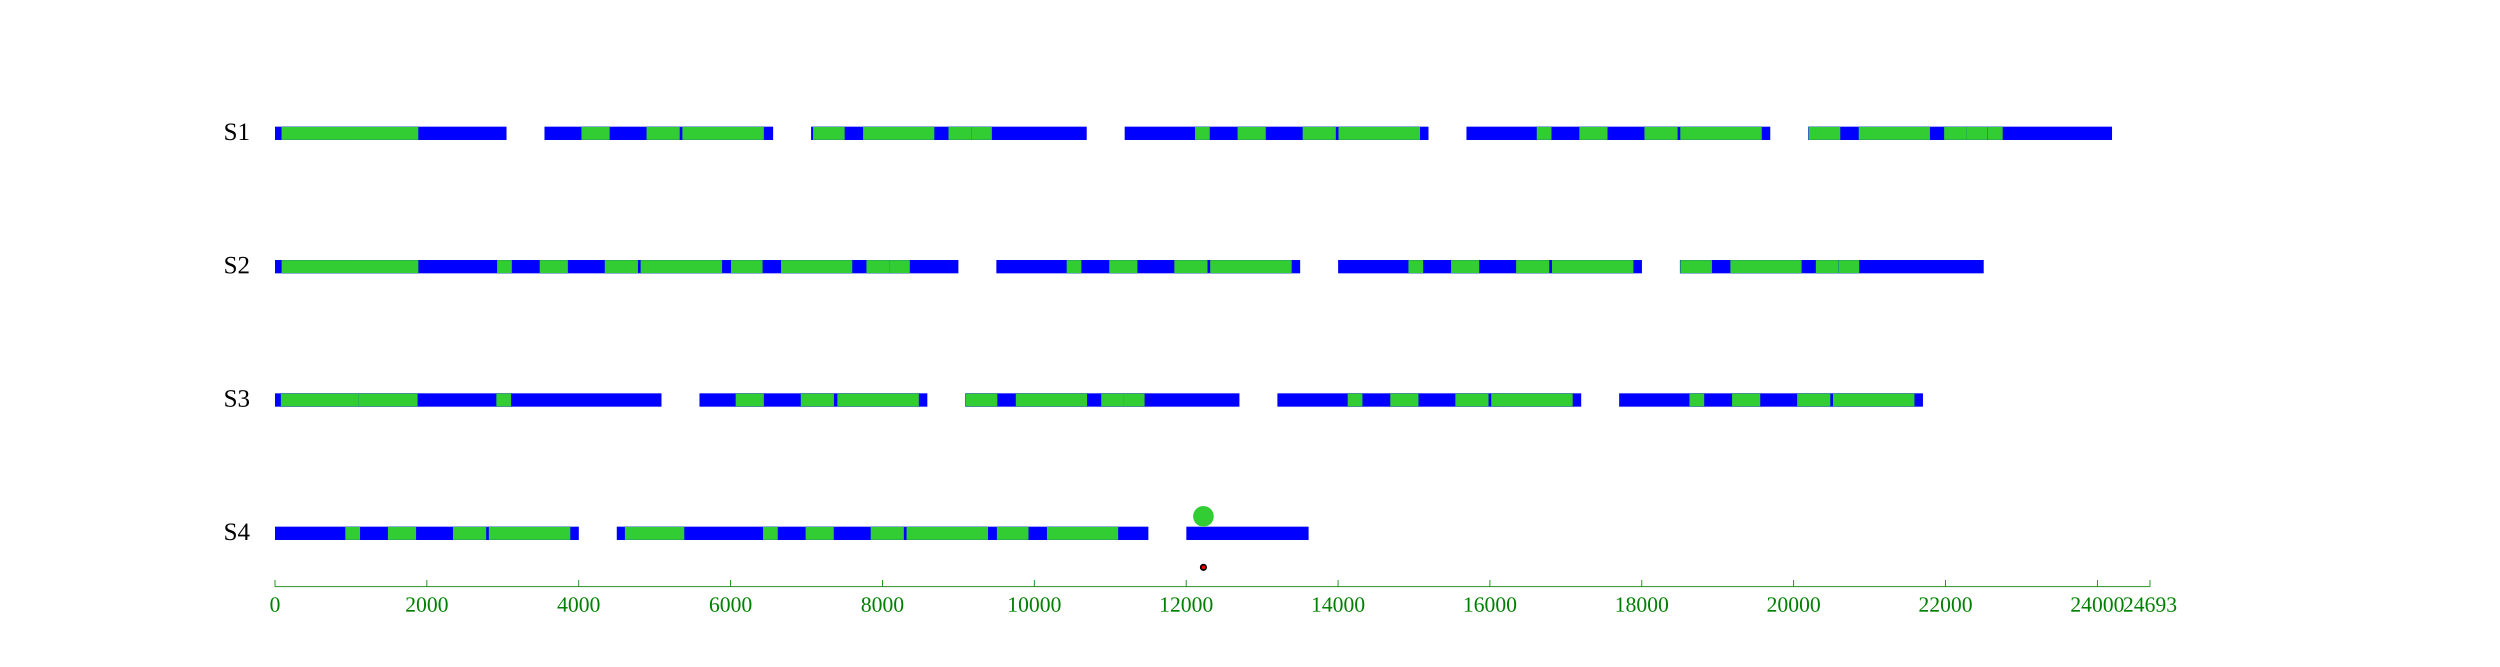
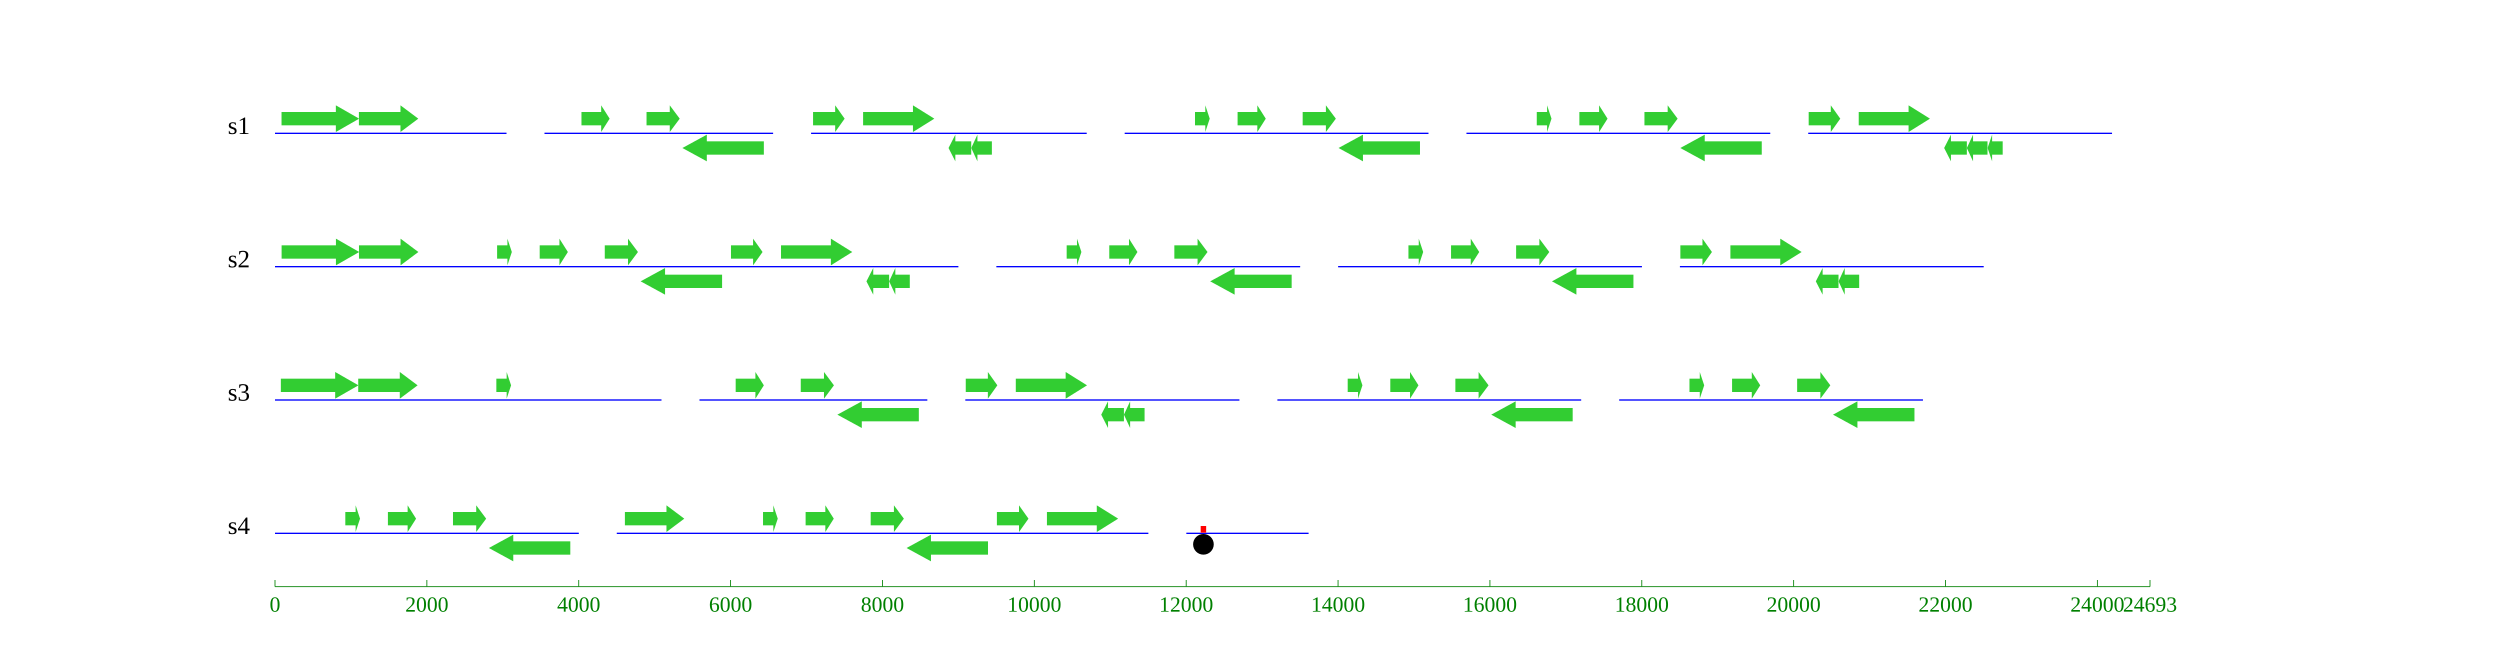
<svg xmlns="http://www.w3.org/2000/svg" version="1.1" width="1500" height="400">
-   <text x="150" y="84" font-size="15px" fill="black" text-anchor="end">S1</text>
-   <text x="150" y="164" font-size="15px" fill="black" text-anchor="end">S2</text>
-   <text x="150" y="244" font-size="15px" fill="black" text-anchor="end">S3</text>
-   <text x="150" y="324" font-size="15px" fill="black" text-anchor="end">S4</text>
+   <text x="150" y="80.4" font-size="15px" fill="black" text-anchor="end">s1</text>
+   <text x="150" y="160.4" font-size="15px" fill="black" text-anchor="end">s2</text>
+   <text x="150" y="240.4" font-size="15px" fill="black" text-anchor="end">s3</text>
+   <text x="150" y="320.4" font-size="15px" fill="black" text-anchor="end">s4</text>
  <line x1="165" y1="352" x2="1290" y2="352" style="stroke:green;stroke-width:0.5" />
  <line x1="165" y1="348" x2="165" y2="352" style="stroke:green;stroke-width:0.5;opacity:1" />
  <text x="165" y="367" font-size="13px" fill="green" text-anchor="middle" font-family="Times New Roman">0</text>
  <line x1="256.119" y1="348" x2="256.119" y2="352" style="stroke:green;stroke-width:0.5;opacity:1" />
  <text x="256.119" y="367" font-size="13px" fill="green" text-anchor="middle" font-family="Times New Roman">2000</text>
  <line x1="347.238" y1="348" x2="347.238" y2="352" style="stroke:green;stroke-width:0.5;opacity:1" />
  <text x="347.238" y="367" font-size="13px" fill="green" text-anchor="middle" font-family="Times New Roman">4000</text>
  <line x1="438.357" y1="348" x2="438.357" y2="352" style="stroke:green;stroke-width:0.5;opacity:1" />
  <text x="438.357" y="367" font-size="13px" fill="green" text-anchor="middle" font-family="Times New Roman">6000</text>
  <line x1="529.476" y1="348" x2="529.476" y2="352" style="stroke:green;stroke-width:0.5;opacity:1" />
  <text x="529.476" y="367" font-size="13px" fill="green" text-anchor="middle" font-family="Times New Roman">8000</text>
  <line x1="620.595" y1="348" x2="620.595" y2="352" style="stroke:green;stroke-width:0.5;opacity:1" />
  <text x="620.595" y="367" font-size="13px" fill="green" text-anchor="middle" font-family="Times New Roman">10000</text>
  <line x1="711.714" y1="348" x2="711.714" y2="352" style="stroke:green;stroke-width:0.5;opacity:1" />
  <text x="711.714" y="367" font-size="13px" fill="green" text-anchor="middle" font-family="Times New Roman">12000</text>
  <line x1="802.833" y1="348" x2="802.833" y2="352" style="stroke:green;stroke-width:0.5;opacity:1" />
  <text x="802.833" y="367" font-size="13px" fill="green" text-anchor="middle" font-family="Times New Roman">14000</text>
  <line x1="893.952" y1="348" x2="893.952" y2="352" style="stroke:green;stroke-width:0.5;opacity:1" />
  <text x="893.952" y="367" font-size="13px" fill="green" text-anchor="middle" font-family="Times New Roman">16000</text>
  <line x1="985.07" y1="348" x2="985.07" y2="352" style="stroke:green;stroke-width:0.5;opacity:1" />
  <text x="985.07" y="367" font-size="13px" fill="green" text-anchor="middle" font-family="Times New Roman">18000</text>
  <line x1="1076.189" y1="348" x2="1076.189" y2="352" style="stroke:green;stroke-width:0.5;opacity:1" />
  <text x="1076.189" y="367" font-size="13px" fill="green" text-anchor="middle" font-family="Times New Roman">20000</text>
  <line x1="1167.308" y1="348" x2="1167.308" y2="352" style="stroke:green;stroke-width:0.5;opacity:1" />
  <text x="1167.308" y="367" font-size="13px" fill="green" text-anchor="middle" font-family="Times New Roman">22000</text>
  <line x1="1258.427" y1="348" x2="1258.427" y2="352" style="stroke:green;stroke-width:0.5;opacity:1" />
  <text x="1258.427" y="367" font-size="13px" fill="green" text-anchor="middle" font-family="Times New Roman">24000</text>
  <line x1="1290" y1="348" x2="1290" y2="352" style="stroke:green;stroke-width:0.5;opacity:1" />
  <text x="1290" y="367" font-size="13px" fill="green" text-anchor="middle" font-family="Times New Roman">24693</text>
  <g>
-     <rect x="165" y="76" width="138.911" height="8" style="fill:blue" />
-   </g>
-   <g>
-     <rect x="326.691" y="76" width="137.18" height="8" style="fill:blue" />
-   </g>
-   <g>
-     <rect x="486.65" y="76" width="165.381" height="8" style="fill:blue" />
-   </g>
-   <g>
-     <rect x="674.81" y="76" width="182.283" height="8" style="fill:blue" />
-   </g>
-   <g>
-     <rect x="879.874" y="76" width="182.283" height="8" style="fill:blue" />
-   </g>
-   <g>
-     <rect x="1084.937" y="76" width="182.283" height="8" style="fill:blue" />
-   </g>
-   <g>
-     <rect x="165" y="156" width="410.035" height="8" style="fill:blue" />
-   </g>
-   <g>
-     <rect x="597.815" y="156" width="182.283" height="8" style="fill:blue" />
-   </g>
-   <g>
-     <rect x="802.878" y="156" width="182.283" height="8" style="fill:blue" />
-   </g>
-   <g>
-     <rect x="1007.941" y="156" width="182.283" height="8" style="fill:blue" />
-   </g>
-   <g>
-     <rect x="165" y="236" width="231.898" height="8" style="fill:blue" />
-   </g>
-   <g>
-     <rect x="419.677" y="236" width="136.724" height="8" style="fill:blue" />
-   </g>
-   <g>
-     <rect x="579.181" y="236" width="164.47" height="8" style="fill:blue" />
-   </g>
-   <g>
-     <rect x="766.431" y="236" width="182.283" height="8" style="fill:blue" />
-   </g>
-   <g>
-     <rect x="971.494" y="236" width="182.283" height="8" style="fill:blue" />
-   </g>
-   <g>
-     <rect x="165" y="316" width="182.283" height="8" style="fill:blue" />
-   </g>
-   <g>
-     <rect x="370.063" y="316" width="318.962" height="8" style="fill:blue" />
-   </g>
-   <g>
-     <rect x="711.805" y="316" width="73.351" height="8" style="fill:blue" />
-   </g>
-   <g style="fill:none">
-     <polygon points="168.918,76.08 168.918,83.92 215.48,83.92 215.48,76.08 " style="fill:rgb(50,205,50);stroke:black;stroke-width:0;opacity:1" />
-   </g>
-   <g style="fill:none">
-     <polygon points="215.343,76.08 215.343,83.92 250.971,83.92 250.971,76.08 " style="fill:rgb(50,205,50);stroke:black;stroke-width:0;opacity:1" />
-   </g>
-   <g style="fill:none">
-     <polygon points="348.878,76.08 348.878,83.92 365.781,83.92 365.781,76.08 " style="fill:rgb(50,205,50);stroke:black;stroke-width:0;opacity:1" />
-   </g>
-   <g style="fill:none">
-     <polygon points="387.922,76.08 387.922,83.92 407.832,83.92 407.832,76.08 " style="fill:rgb(50,205,50);stroke:black;stroke-width:0;opacity:1" />
-   </g>
-   <g style="fill:none">
-     <polygon points="409.427,76.08 409.427,83.92 458.312,83.92 458.312,76.08 " style="fill:rgb(50,205,50);stroke:black;stroke-width:0;opacity:1" />
-   </g>
-   <g style="fill:none">
-     <polygon points="487.834,76.08 487.834,83.92 506.787,83.92 506.787,76.08 " style="fill:rgb(50,205,50);stroke:black;stroke-width:0;opacity:1" />
-   </g>
-   <g style="fill:none">
-     <polygon points="517.858,76.08 517.858,83.92 560.593,83.92 560.593,76.08 " style="fill:rgb(50,205,50);stroke:black;stroke-width:0;opacity:1" />
-   </g>
-   <g style="fill:none">
-     <polygon points="569.113,76.08 569.113,83.92 582.735,83.92 582.735,76.08 " style="fill:rgb(50,205,50);stroke:black;stroke-width:0;opacity:1" />
-   </g>
-   <g style="fill:none">
-     <polygon points="582.735,76.08 582.735,83.92 595.127,83.92 595.127,76.08 " style="fill:rgb(50,205,50);stroke:black;stroke-width:0;opacity:1" />
-   </g>
-   <g style="fill:none">
-     <polygon points="716.999,76.08 716.999,83.92 725.837,83.92 725.837,76.08 " style="fill:rgb(50,205,50);stroke:black;stroke-width:0;opacity:1" />
-   </g>
-   <g style="fill:none">
-     <polygon points="742.557,76.08 742.557,83.92 759.46,83.92 759.46,76.08 " style="fill:rgb(50,205,50);stroke:black;stroke-width:0;opacity:1" />
-   </g>
-   <g style="fill:none">
-     <polygon points="781.602,76.08 781.602,83.92 801.511,83.92 801.511,76.08 " style="fill:rgb(50,205,50);stroke:black;stroke-width:0;opacity:1" />
-   </g>
-   <g style="fill:none">
-     <polygon points="803.106,76.08 803.106,83.92 851.991,83.92 851.991,76.08 " style="fill:rgb(50,205,50);stroke:black;stroke-width:0;opacity:1" />
-   </g>
-   <g style="fill:none">
-     <polygon points="922.062,76.08 922.062,83.92 930.9,83.92 930.9,76.08 " style="fill:rgb(50,205,50);stroke:black;stroke-width:0;opacity:1" />
-   </g>
-   <g style="fill:none">
-     <polygon points="947.621,76.08 947.621,83.92 964.523,83.92 964.523,76.08 " style="fill:rgb(50,205,50);stroke:black;stroke-width:0;opacity:1" />
-   </g>
-   <g style="fill:none">
-     <polygon points="986.665,76.08 986.665,83.92 1006.575,83.92 1006.575,76.08 " style="fill:rgb(50,205,50);stroke:black;stroke-width:0;opacity:1" />
-   </g>
-   <g style="fill:none">
-     <polygon points="1008.169,76.08 1008.169,83.92 1057.054,83.92 1057.054,76.08 " style="fill:rgb(50,205,50);stroke:black;stroke-width:0;opacity:1" />
-   </g>
-   <g style="fill:none">
-     <polygon points="1085.21,76.08 1085.21,83.92 1104.163,83.92 1104.163,76.08 " style="fill:rgb(50,205,50);stroke:black;stroke-width:0;opacity:1" />
-   </g>
-   <g style="fill:none">
-     <polygon points="1115.234,76.08 1115.234,83.92 1157.969,83.92 1157.969,76.08 " style="fill:rgb(50,205,50);stroke:black;stroke-width:0;opacity:1" />
-   </g>
-   <g style="fill:none">
-     <polygon points="1166.488,76.08 1166.488,83.92 1180.111,83.92 1180.111,76.08 " style="fill:rgb(50,205,50);stroke:black;stroke-width:0;opacity:1" />
-   </g>
-   <g style="fill:none">
-     <polygon points="1180.111,76.08 1180.111,83.92 1192.503,83.92 1192.503,76.08 " style="fill:rgb(50,205,50);stroke:black;stroke-width:0;opacity:1" />
-   </g>
-   <g style="fill:none">
-     <polygon points="1192.548,76.08 1192.548,83.92 1201.615,83.92 1201.615,76.08 " style="fill:rgb(50,205,50);stroke:black;stroke-width:0;opacity:1" />
-   </g>
-   <g style="fill:none">
-     <polygon points="168.964,156.08 168.964,163.92 215.525,163.92 215.525,156.08 " style="fill:rgb(50,205,50);stroke:black;stroke-width:0;opacity:1" />
-   </g>
-   <g style="fill:none">
-     <polygon points="215.389,156.08 215.389,163.92 251.016,163.92 251.016,156.08 " style="fill:rgb(50,205,50);stroke:black;stroke-width:0;opacity:1" />
-   </g>
-   <g style="fill:none">
-     <polygon points="298.261,156.08 298.261,163.92 307.1,163.92 307.1,156.08 " style="fill:rgb(50,205,50);stroke:black;stroke-width:0;opacity:1" />
-   </g>
-   <g style="fill:none">
-     <polygon points="323.82,156.08 323.82,163.92 340.723,163.92 340.723,156.08 " style="fill:rgb(50,205,50);stroke:black;stroke-width:0;opacity:1" />
-   </g>
-   <g style="fill:none">
-     <polygon points="362.865,156.08 362.865,163.92 382.774,163.92 382.774,156.08 " style="fill:rgb(50,205,50);stroke:black;stroke-width:0;opacity:1" />
-   </g>
-   <g style="fill:none">
-     <polygon points="384.369,156.08 384.369,163.92 433.254,163.92 433.254,156.08 " style="fill:rgb(50,205,50);stroke:black;stroke-width:0;opacity:1" />
-   </g>
-   <g style="fill:none">
-     <polygon points="438.585,156.08 438.585,163.92 457.537,163.92 457.537,156.08 " style="fill:rgb(50,205,50);stroke:black;stroke-width:0;opacity:1" />
-   </g>
-   <g style="fill:none">
-     <polygon points="468.608,156.08 468.608,163.92 511.343,163.92 511.343,156.08 " style="fill:rgb(50,205,50);stroke:black;stroke-width:0;opacity:1" />
-   </g>
-   <g style="fill:none">
-     <polygon points="519.863,156.08 519.863,163.92 533.485,163.92 533.485,156.08 " style="fill:rgb(50,205,50);stroke:black;stroke-width:0;opacity:1" />
-   </g>
-   <g style="fill:none">
-     <polygon points="533.485,156.08 533.485,163.92 545.877,163.92 545.877,156.08 " style="fill:rgb(50,205,50);stroke:black;stroke-width:0;opacity:1" />
-   </g>
-   <g style="fill:none">
-     <polygon points="640.003,156.08 640.003,163.92 648.842,163.92 648.842,156.08 " style="fill:rgb(50,205,50);stroke:black;stroke-width:0;opacity:1" />
-   </g>
-   <g style="fill:none">
-     <polygon points="665.562,156.08 665.562,163.92 682.464,163.92 682.464,156.08 " style="fill:rgb(50,205,50);stroke:black;stroke-width:0;opacity:1" />
-   </g>
-   <g style="fill:none">
-     <polygon points="704.606,156.08 704.606,163.92 724.516,163.92 724.516,156.08 " style="fill:rgb(50,205,50);stroke:black;stroke-width:0;opacity:1" />
-   </g>
-   <g style="fill:none">
-     <polygon points="726.11,156.08 726.11,163.92 774.996,163.92 774.996,156.08 " style="fill:rgb(50,205,50);stroke:black;stroke-width:0;opacity:1" />
-   </g>
-   <g style="fill:none">
-     <polygon points="845.066,156.08 845.066,163.92 853.905,163.92 853.905,156.08 " style="fill:rgb(50,205,50);stroke:black;stroke-width:0;opacity:1" />
-   </g>
-   <g style="fill:none">
-     <polygon points="870.625,156.08 870.625,163.92 887.528,163.92 887.528,156.08 " style="fill:rgb(50,205,50);stroke:black;stroke-width:0;opacity:1" />
-   </g>
-   <g style="fill:none">
-     <polygon points="909.67,156.08 909.67,163.92 929.579,163.92 929.579,156.08 " style="fill:rgb(50,205,50);stroke:black;stroke-width:0;opacity:1" />
-   </g>
-   <g style="fill:none">
-     <polygon points="931.174,156.08 931.174,163.92 980.059,163.92 980.059,156.08 " style="fill:rgb(50,205,50);stroke:black;stroke-width:0;opacity:1" />
-   </g>
-   <g style="fill:none">
-     <polygon points="1008.215,156.08 1008.215,163.92 1027.167,163.92 1027.167,156.08 " style="fill:rgb(50,205,50);stroke:black;stroke-width:0;opacity:1" />
-   </g>
-   <g style="fill:none">
-     <polygon points="1038.238,156.08 1038.238,163.92 1080.973,163.92 1080.973,156.08 " style="fill:rgb(50,205,50);stroke:black;stroke-width:0;opacity:1" />
-   </g>
-   <g style="fill:none">
-     <polygon points="1089.493,156.08 1089.493,163.92 1103.115,163.92 1103.115,156.08 " style="fill:rgb(50,205,50);stroke:black;stroke-width:0;opacity:1" />
-   </g>
-   <g style="fill:none">
-     <polygon points="1103.115,156.08 1103.115,163.92 1115.507,163.92 1115.507,156.08 " style="fill:rgb(50,205,50);stroke:black;stroke-width:0;opacity:1" />
-   </g>
-   <g style="fill:none">
-     <polygon points="168.508,236.08 168.508,243.92 215.07,243.92 215.07,236.08 " style="fill:rgb(50,205,50);stroke:black;stroke-width:0;opacity:1" />
-   </g>
-   <g style="fill:none">
-     <polygon points="214.933,236.08 214.933,243.92 250.561,243.92 250.561,236.08 " style="fill:rgb(50,205,50);stroke:black;stroke-width:0;opacity:1" />
-   </g>
-   <g style="fill:none">
-     <polygon points="297.806,236.08 297.806,243.92 306.644,243.92 306.644,236.08 " style="fill:rgb(50,205,50);stroke:black;stroke-width:0;opacity:1" />
-   </g>
-   <g style="fill:none">
-     <polygon points="441.409,236.08 441.409,243.92 458.312,243.92 458.312,236.08 " style="fill:rgb(50,205,50);stroke:black;stroke-width:0;opacity:1" />
-   </g>
-   <g style="fill:none">
-     <polygon points="480.454,236.08 480.454,243.92 500.363,243.92 500.363,236.08 " style="fill:rgb(50,205,50);stroke:black;stroke-width:0;opacity:1" />
-   </g>
-   <g style="fill:none">
-     <polygon points="502.413,236.08 502.413,243.92 551.299,243.92 551.299,236.08 " style="fill:rgb(50,205,50);stroke:black;stroke-width:0;opacity:1" />
-   </g>
-   <g style="fill:none">
-     <polygon points="579.455,236.08 579.455,243.92 598.407,243.92 598.407,236.08 " style="fill:rgb(50,205,50);stroke:black;stroke-width:0;opacity:1" />
-   </g>
-   <g style="fill:none">
-     <polygon points="609.478,236.08 609.478,243.92 652.213,243.92 652.213,236.08 " style="fill:rgb(50,205,50);stroke:black;stroke-width:0;opacity:1" />
-   </g>
-   <g style="fill:none">
-     <polygon points="660.733,236.08 660.733,243.92 674.355,243.92 674.355,236.08 " style="fill:rgb(50,205,50);stroke:black;stroke-width:0;opacity:1" />
-   </g>
-   <g style="fill:none">
-     <polygon points="674.355,236.08 674.355,243.92 686.747,243.92 686.747,236.08 " style="fill:rgb(50,205,50);stroke:black;stroke-width:0;opacity:1" />
-   </g>
-   <g style="fill:none">
-     <polygon points="808.619,236.08 808.619,243.92 817.457,243.92 817.457,236.08 " style="fill:rgb(50,205,50);stroke:black;stroke-width:0;opacity:1" />
-   </g>
-   <g style="fill:none">
-     <polygon points="834.177,236.08 834.177,243.92 851.08,243.92 851.08,236.08 " style="fill:rgb(50,205,50);stroke:black;stroke-width:0;opacity:1" />
-   </g>
-   <g style="fill:none">
-     <polygon points="873.222,236.08 873.222,243.92 893.131,243.92 893.131,236.08 " style="fill:rgb(50,205,50);stroke:black;stroke-width:0;opacity:1" />
-   </g>
-   <g style="fill:none">
-     <polygon points="894.726,236.08 894.726,243.92 943.611,243.92 943.611,236.08 " style="fill:rgb(50,205,50);stroke:black;stroke-width:0;opacity:1" />
-   </g>
-   <g style="fill:none">
-     <polygon points="1013.682,236.08 1013.682,243.92 1022.52,243.92 1022.52,236.08 " style="fill:rgb(50,205,50);stroke:black;stroke-width:0;opacity:1" />
-   </g>
-   <g style="fill:none">
-     <polygon points="1039.241,236.08 1039.241,243.92 1056.143,243.92 1056.143,236.08 " style="fill:rgb(50,205,50);stroke:black;stroke-width:0;opacity:1" />
-   </g>
-   <g style="fill:none">
-     <polygon points="1078.285,236.08 1078.285,243.92 1098.195,243.92 1098.195,236.08 " style="fill:rgb(50,205,50);stroke:black;stroke-width:0;opacity:1" />
-   </g>
-   <g style="fill:none">
-     <polygon points="1099.789,236.08 1099.789,243.92 1148.675,243.92 1148.675,236.08 " style="fill:rgb(50,205,50);stroke:black;stroke-width:0;opacity:1" />
-   </g>
-   <g style="fill:none">
-     <polygon points="207.188,316.08 207.188,323.92 216.027,323.92 216.027,316.08 " style="fill:rgb(50,205,50);stroke:black;stroke-width:0;opacity:1" />
-   </g>
-   <g style="fill:none">
-     <polygon points="232.747,316.08 232.747,323.92 249.649,323.92 249.649,316.08 " style="fill:rgb(50,205,50);stroke:black;stroke-width:0;opacity:1" />
-   </g>
-   <g style="fill:none">
-     <polygon points="271.791,316.08 271.791,323.92 291.701,323.92 291.701,316.08 " style="fill:rgb(50,205,50);stroke:black;stroke-width:0;opacity:1" />
-   </g>
-   <g style="fill:none">
-     <polygon points="293.295,316.08 293.295,323.92 342.181,323.92 342.181,316.08 " style="fill:rgb(50,205,50);stroke:black;stroke-width:0;opacity:1" />
-   </g>
-   <g style="fill:none">
-     <polygon points="374.938,316.08 374.938,323.92 410.566,323.92 410.566,316.08 " style="fill:rgb(50,205,50);stroke:black;stroke-width:0;opacity:1" />
-   </g>
-   <g style="fill:none">
-     <polygon points="457.811,316.08 457.811,323.92 466.649,323.92 466.649,316.08 " style="fill:rgb(50,205,50);stroke:black;stroke-width:0;opacity:1" />
-   </g>
-   <g style="fill:none">
-     <polygon points="483.37,316.08 483.37,323.92 500.272,323.92 500.272,316.08 " style="fill:rgb(50,205,50);stroke:black;stroke-width:0;opacity:1" />
-   </g>
-   <g style="fill:none">
-     <polygon points="522.414,316.08 522.414,323.92 542.324,323.92 542.324,316.08 " style="fill:rgb(50,205,50);stroke:black;stroke-width:0;opacity:1" />
-   </g>
-   <g style="fill:none">
-     <polygon points="543.918,316.08 543.918,323.92 592.803,323.92 592.803,316.08 " style="fill:rgb(50,205,50);stroke:black;stroke-width:0;opacity:1" />
-   </g>
-   <g style="fill:none">
-     <polygon points="598.134,316.08 598.134,323.92 617.087,323.92 617.087,316.08 " style="fill:rgb(50,205,50);stroke:black;stroke-width:0;opacity:1" />
-   </g>
-   <g style="fill:none">
-     <polygon points="628.158,316.08 628.158,323.92 670.892,323.92 670.892,316.08 " style="fill:rgb(50,205,50);stroke:black;stroke-width:0;opacity:1" />
-   </g>
-   <g style="fill:none">
-     <circle cx="722.056" cy="309.804" r="6.196" stroke="black" stroke-width="0" fill="rgb(50,205,50)" style="opacity:1" />
-   </g>
-   <g style="fill:none">
-     <circle cx="722.056" cy="340.401" r="1.64" stroke="black" stroke-width="1" fill="red" style="opacity:1" />
+     <rect x="165" y="79.6" width="138.911" height="0.8" style="fill:blue" />
+   </g>
+   <g>
+     <rect x="326.691" y="79.6" width="137.18" height="0.8" style="fill:blue" />
+   </g>
+   <g>
+     <rect x="486.65" y="79.6" width="165.381" height="0.8" style="fill:blue" />
+   </g>
+   <g>
+     <rect x="674.81" y="79.6" width="182.283" height="0.8" style="fill:blue" />
+   </g>
+   <g>
+     <rect x="879.874" y="79.6" width="182.283" height="0.8" style="fill:blue" />
+   </g>
+   <g>
+     <rect x="1084.937" y="79.6" width="182.283" height="0.8" style="fill:blue" />
+   </g>
+   <g>
+     <rect x="165" y="159.6" width="410.035" height="0.8" style="fill:blue" />
+   </g>
+   <g>
+     <rect x="597.815" y="159.6" width="182.283" height="0.8" style="fill:blue" />
+   </g>
+   <g>
+     <rect x="802.878" y="159.6" width="182.283" height="0.8" style="fill:blue" />
+   </g>
+   <g>
+     <rect x="1007.941" y="159.6" width="182.283" height="0.8" style="fill:blue" />
+   </g>
+   <g>
+     <rect x="165" y="239.6" width="231.898" height="0.8" style="fill:blue" />
+   </g>
+   <g>
+     <rect x="419.677" y="239.6" width="136.724" height="0.8" style="fill:blue" />
+   </g>
+   <g>
+     <rect x="579.181" y="239.6" width="164.47" height="0.8" style="fill:blue" />
+   </g>
+   <g>
+     <rect x="766.431" y="239.6" width="182.283" height="0.8" style="fill:blue" />
+   </g>
+   <g>
+     <rect x="971.494" y="239.6" width="182.283" height="0.8" style="fill:blue" />
+   </g>
+   <g>
+     <rect x="165" y="319.6" width="182.283" height="0.8" style="fill:blue" />
+   </g>
+   <g>
+     <rect x="370.063" y="319.6" width="318.962" height="0.8" style="fill:blue" />
+   </g>
+   <g>
+     <rect x="711.805" y="319.6" width="73.351" height="0.8" style="fill:blue" />
+   </g>
+   <g style="fill:none">
+     <polygon points="168.918,67.2 168.918,75.2 201.511,75.2 201.511,79.2 215.48,71.2 201.511,63.2 201.511,67.2" style="fill:rgb(50,205,50);stroke:black;stroke-width:0;opacity:1" />
+   </g>
+   <g style="fill:none">
+     <polygon points="215.343,67.2 215.343,75.2 240.282,75.2 240.282,79.2 250.971,71.2 240.282,63.2 240.282,67.2" style="fill:rgb(50,205,50);stroke:black;stroke-width:0;opacity:1" />
+   </g>
+   <g style="fill:none">
+     <polygon points="348.878,67.2 348.878,75.2 360.71,75.2 360.71,79.2 365.781,71.2 360.71,63.2 360.71,67.2" style="fill:rgb(50,205,50);stroke:black;stroke-width:0;opacity:1" />
+   </g>
+   <g style="fill:none">
+     <polygon points="387.922,67.2 387.922,75.2 401.859,75.2 401.859,79.2 407.832,71.2 401.859,63.2 401.859,67.2" style="fill:rgb(50,205,50);stroke:black;stroke-width:0;opacity:1" />
+   </g>
+   <g style="fill:none">
+     <polygon points="409.427,88.8 424.092,96.8 424.092,92.8 458.312,92.8 458.312,84.8 424.092,84.8 424.092,80.8" style="fill:rgb(50,205,50);stroke:black;stroke-width:0;opacity:1" />
+   </g>
+   <g style="fill:none">
+     <polygon points="487.834,67.2 487.834,75.2 501.101,75.2 501.101,79.2 506.787,71.2 501.101,63.2 501.101,67.2" style="fill:rgb(50,205,50);stroke:black;stroke-width:0;opacity:1" />
+   </g>
+   <g style="fill:none">
+     <polygon points="517.858,67.2 517.858,75.2 547.772,75.2 547.772,79.2 560.593,71.2 547.772,63.2 547.772,67.2" style="fill:rgb(50,205,50);stroke:black;stroke-width:0;opacity:1" />
+   </g>
+   <g style="fill:none">
+     <polygon points="569.113,88.8 573.199,96.8 573.199,92.8 582.735,92.8 582.735,84.8 573.199,84.8 573.199,80.8" style="fill:rgb(50,205,50);stroke:black;stroke-width:0;opacity:1" />
+   </g>
+   <g style="fill:none">
+     <polygon points="582.735,88.8 586.452,96.8 586.452,92.8 595.127,92.8 595.127,84.8 586.452,84.8 586.452,80.8" style="fill:rgb(50,205,50);stroke:black;stroke-width:0;opacity:1" />
+   </g>
+   <g style="fill:none">
+     <polygon points="716.999,67.2 716.999,75.2 723.186,75.2 723.186,79.2 725.837,71.2 723.186,63.2 723.186,67.2" style="fill:rgb(50,205,50);stroke:black;stroke-width:0;opacity:1" />
+   </g>
+   <g style="fill:none">
+     <polygon points="742.557,67.2 742.557,75.2 754.389,75.2 754.389,79.2 759.46,71.2 754.389,63.2 754.389,67.2" style="fill:rgb(50,205,50);stroke:black;stroke-width:0;opacity:1" />
+   </g>
+   <g style="fill:none">
+     <polygon points="781.602,67.2 781.602,75.2 795.539,75.2 795.539,79.2 801.511,71.2 795.539,63.2 795.539,67.2" style="fill:rgb(50,205,50);stroke:black;stroke-width:0;opacity:1" />
+   </g>
+   <g style="fill:none">
+     <polygon points="803.106,88.8 817.772,96.8 817.772,92.8 851.991,92.8 851.991,84.8 817.772,84.8 817.772,80.8" style="fill:rgb(50,205,50);stroke:black;stroke-width:0;opacity:1" />
+   </g>
+   <g style="fill:none">
+     <polygon points="922.062,67.2 922.062,75.2 928.249,75.2 928.249,79.2 930.9,71.2 928.249,63.2 928.249,67.2" style="fill:rgb(50,205,50);stroke:black;stroke-width:0;opacity:1" />
+   </g>
+   <g style="fill:none">
+     <polygon points="947.621,67.2 947.621,75.2 959.452,75.2 959.452,79.2 964.523,71.2 959.452,63.2 959.452,67.2" style="fill:rgb(50,205,50);stroke:black;stroke-width:0;opacity:1" />
+   </g>
+   <g style="fill:none">
+     <polygon points="986.665,67.2 986.665,75.2 1000.602,75.2 1000.602,79.2 1006.575,71.2 1000.602,63.2 1000.602,67.2" style="fill:rgb(50,205,50);stroke:black;stroke-width:0;opacity:1" />
+   </g>
+   <g style="fill:none">
+     <polygon points="1008.169,88.8 1022.835,96.8 1022.835,92.8 1057.054,92.8 1057.054,84.8 1022.835,84.8 1022.835,80.8" style="fill:rgb(50,205,50);stroke:black;stroke-width:0;opacity:1" />
+   </g>
+   <g style="fill:none">
+     <polygon points="1085.21,67.2 1085.21,75.2 1098.477,75.2 1098.477,79.2 1104.163,71.2 1098.477,63.2 1098.477,67.2" style="fill:rgb(50,205,50);stroke:black;stroke-width:0;opacity:1" />
+   </g>
+   <g style="fill:none">
+     <polygon points="1115.234,67.2 1115.234,75.2 1145.148,75.2 1145.148,79.2 1157.969,71.2 1145.148,63.2 1145.148,67.2" style="fill:rgb(50,205,50);stroke:black;stroke-width:0;opacity:1" />
+   </g>
+   <g style="fill:none">
+     <polygon points="1166.488,88.8 1170.575,96.8 1170.575,92.8 1180.111,92.8 1180.111,84.8 1170.575,84.8 1170.575,80.8" style="fill:rgb(50,205,50);stroke:black;stroke-width:0;opacity:1" />
+   </g>
+   <g style="fill:none">
+     <polygon points="1180.111,88.8 1183.828,96.8 1183.828,92.8 1192.503,92.8 1192.503,84.8 1183.828,84.8 1183.828,80.8" style="fill:rgb(50,205,50);stroke:black;stroke-width:0;opacity:1" />
+   </g>
+   <g style="fill:none">
+     <polygon points="1192.548,88.8 1195.268,96.8 1195.268,92.8 1201.615,92.8 1201.615,84.8 1195.268,84.8 1195.268,80.8" style="fill:rgb(50,205,50);stroke:black;stroke-width:0;opacity:1" />
+   </g>
+   <g style="fill:none">
+     <polygon points="168.964,147.2 168.964,155.2 201.557,155.2 201.557,159.2 215.525,151.2 201.557,143.2 201.557,147.2" style="fill:rgb(50,205,50);stroke:black;stroke-width:0;opacity:1" />
+   </g>
+   <g style="fill:none">
+     <polygon points="215.389,147.2 215.389,155.2 240.328,155.2 240.328,159.2 251.016,151.2 240.328,143.2 240.328,147.2" style="fill:rgb(50,205,50);stroke:black;stroke-width:0;opacity:1" />
+   </g>
+   <g style="fill:none">
+     <polygon points="298.261,147.2 298.261,155.2 304.448,155.2 304.448,159.2 307.1,151.2 304.448,143.2 304.448,147.2" style="fill:rgb(50,205,50);stroke:black;stroke-width:0;opacity:1" />
+   </g>
+   <g style="fill:none">
+     <polygon points="323.82,147.2 323.82,155.2 335.652,155.2 335.652,159.2 340.723,151.2 335.652,143.2 335.652,147.2" style="fill:rgb(50,205,50);stroke:black;stroke-width:0;opacity:1" />
+   </g>
+   <g style="fill:none">
+     <polygon points="362.865,147.2 362.865,155.2 376.801,155.2 376.801,159.2 382.774,151.2 376.801,143.2 376.801,147.2" style="fill:rgb(50,205,50);stroke:black;stroke-width:0;opacity:1" />
+   </g>
+   <g style="fill:none">
+     <polygon points="384.369,168.8 399.034,176.8 399.034,172.8 433.254,172.8 433.254,164.8 399.034,164.8 399.034,160.8" style="fill:rgb(50,205,50);stroke:black;stroke-width:0;opacity:1" />
+   </g>
+   <g style="fill:none">
+     <polygon points="438.585,147.2 438.585,155.2 451.852,155.2 451.852,159.2 457.537,151.2 451.852,143.2 451.852,147.2" style="fill:rgb(50,205,50);stroke:black;stroke-width:0;opacity:1" />
+   </g>
+   <g style="fill:none">
+     <polygon points="468.608,147.2 468.608,155.2 498.523,155.2 498.523,159.2 511.343,151.2 498.523,143.2 498.523,147.2" style="fill:rgb(50,205,50);stroke:black;stroke-width:0;opacity:1" />
+   </g>
+   <g style="fill:none">
+     <polygon points="519.863,168.8 523.949,176.8 523.949,172.8 533.485,172.8 533.485,164.8 523.949,164.8 523.949,160.8" style="fill:rgb(50,205,50);stroke:black;stroke-width:0;opacity:1" />
+   </g>
+   <g style="fill:none">
+     <polygon points="533.485,168.8 537.203,176.8 537.203,172.8 545.877,172.8 545.877,164.8 537.203,164.8 537.203,160.8" style="fill:rgb(50,205,50);stroke:black;stroke-width:0;opacity:1" />
+   </g>
+   <g style="fill:none">
+     <polygon points="640.003,147.2 640.003,155.2 646.19,155.2 646.19,159.2 648.842,151.2 646.19,143.2 646.19,147.2" style="fill:rgb(50,205,50);stroke:black;stroke-width:0;opacity:1" />
+   </g>
+   <g style="fill:none">
+     <polygon points="665.562,147.2 665.562,155.2 677.394,155.2 677.394,159.2 682.464,151.2 677.394,143.2 677.394,147.2" style="fill:rgb(50,205,50);stroke:black;stroke-width:0;opacity:1" />
+   </g>
+   <g style="fill:none">
+     <polygon points="704.606,147.2 704.606,155.2 718.543,155.2 718.543,159.2 724.516,151.2 718.543,143.2 718.543,147.2" style="fill:rgb(50,205,50);stroke:black;stroke-width:0;opacity:1" />
+   </g>
+   <g style="fill:none">
+     <polygon points="726.11,168.8 740.776,176.8 740.776,172.8 774.996,172.8 774.996,164.8 740.776,164.8 740.776,160.8" style="fill:rgb(50,205,50);stroke:black;stroke-width:0;opacity:1" />
+   </g>
+   <g style="fill:none">
+     <polygon points="845.066,147.2 845.066,155.2 851.253,155.2 851.253,159.2 853.905,151.2 851.253,143.2 851.253,147.2" style="fill:rgb(50,205,50);stroke:black;stroke-width:0;opacity:1" />
+   </g>
+   <g style="fill:none">
+     <polygon points="870.625,147.2 870.625,155.2 882.457,155.2 882.457,159.2 887.528,151.2 882.457,143.2 882.457,147.2" style="fill:rgb(50,205,50);stroke:black;stroke-width:0;opacity:1" />
+   </g>
+   <g style="fill:none">
+     <polygon points="909.67,147.2 909.67,155.2 923.606,155.2 923.606,159.2 929.579,151.2 923.606,143.2 923.606,147.2" style="fill:rgb(50,205,50);stroke:black;stroke-width:0;opacity:1" />
+   </g>
+   <g style="fill:none">
+     <polygon points="931.174,168.8 945.839,176.8 945.839,172.8 980.059,172.8 980.059,164.8 945.839,164.8 945.839,160.8" style="fill:rgb(50,205,50);stroke:black;stroke-width:0;opacity:1" />
+   </g>
+   <g style="fill:none">
+     <polygon points="1008.215,147.2 1008.215,155.2 1021.482,155.2 1021.482,159.2 1027.167,151.2 1021.482,143.2 1021.482,147.2" style="fill:rgb(50,205,50);stroke:black;stroke-width:0;opacity:1" />
+   </g>
+   <g style="fill:none">
+     <polygon points="1038.238,147.2 1038.238,155.2 1068.153,155.2 1068.153,159.2 1080.973,151.2 1068.153,143.2 1068.153,147.2" style="fill:rgb(50,205,50);stroke:black;stroke-width:0;opacity:1" />
+   </g>
+   <g style="fill:none">
+     <polygon points="1089.493,168.8 1093.579,176.8 1093.579,172.8 1103.115,172.8 1103.115,164.8 1093.579,164.8 1093.579,160.8" style="fill:rgb(50,205,50);stroke:black;stroke-width:0;opacity:1" />
+   </g>
+   <g style="fill:none">
+     <polygon points="1103.115,168.8 1106.833,176.8 1106.833,172.8 1115.507,172.8 1115.507,164.8 1106.833,164.8 1106.833,160.8" style="fill:rgb(50,205,50);stroke:black;stroke-width:0;opacity:1" />
+   </g>
+   <g style="fill:none">
+     <polygon points="168.508,227.2 168.508,235.2 201.101,235.2 201.101,239.2 215.07,231.2 201.101,223.2 201.101,227.2" style="fill:rgb(50,205,50);stroke:black;stroke-width:0;opacity:1" />
+   </g>
+   <g style="fill:none">
+     <polygon points="214.933,227.2 214.933,235.2 239.872,235.2 239.872,239.2 250.561,231.2 239.872,223.2 239.872,227.2" style="fill:rgb(50,205,50);stroke:black;stroke-width:0;opacity:1" />
+   </g>
+   <g style="fill:none">
+     <polygon points="297.806,227.2 297.806,235.2 303.993,235.2 303.993,239.2 306.644,231.2 303.993,223.2 303.993,227.2" style="fill:rgb(50,205,50);stroke:black;stroke-width:0;opacity:1" />
+   </g>
+   <g style="fill:none">
+     <polygon points="441.409,227.2 441.409,235.2 453.241,235.2 453.241,239.2 458.312,231.2 453.241,223.2 453.241,227.2" style="fill:rgb(50,205,50);stroke:black;stroke-width:0;opacity:1" />
+   </g>
+   <g style="fill:none">
+     <polygon points="480.454,227.2 480.454,235.2 494.39,235.2 494.39,239.2 500.363,231.2 494.39,223.2 494.39,227.2" style="fill:rgb(50,205,50);stroke:black;stroke-width:0;opacity:1" />
+   </g>
+   <g style="fill:none">
+     <polygon points="502.413,248.8 517.079,256.8 517.079,252.8 551.299,252.8 551.299,244.8 517.079,244.8 517.079,240.8" style="fill:rgb(50,205,50);stroke:black;stroke-width:0;opacity:1" />
+   </g>
+   <g style="fill:none">
+     <polygon points="579.455,227.2 579.455,235.2 592.721,235.2 592.721,239.2 598.407,231.2 592.721,223.2 592.721,227.2" style="fill:rgb(50,205,50);stroke:black;stroke-width:0;opacity:1" />
+   </g>
+   <g style="fill:none">
+     <polygon points="609.478,227.2 609.478,235.2 639.393,235.2 639.393,239.2 652.213,231.2 639.393,223.2 639.393,227.2" style="fill:rgb(50,205,50);stroke:black;stroke-width:0;opacity:1" />
+   </g>
+   <g style="fill:none">
+     <polygon points="660.733,248.8 664.819,256.8 664.819,252.8 674.355,252.8 674.355,244.8 664.819,244.8 664.819,240.8" style="fill:rgb(50,205,50);stroke:black;stroke-width:0;opacity:1" />
+   </g>
+   <g style="fill:none">
+     <polygon points="674.355,248.8 678.073,256.8 678.073,252.8 686.747,252.8 686.747,244.8 678.073,244.8 678.073,240.8" style="fill:rgb(50,205,50);stroke:black;stroke-width:0;opacity:1" />
+   </g>
+   <g style="fill:none">
+     <polygon points="808.619,227.2 808.619,235.2 814.806,235.2 814.806,239.2 817.457,231.2 814.806,223.2 814.806,227.2" style="fill:rgb(50,205,50);stroke:black;stroke-width:0;opacity:1" />
+   </g>
+   <g style="fill:none">
+     <polygon points="834.177,227.2 834.177,235.2 846.009,235.2 846.009,239.2 851.08,231.2 846.009,223.2 846.009,227.2" style="fill:rgb(50,205,50);stroke:black;stroke-width:0;opacity:1" />
+   </g>
+   <g style="fill:none">
+     <polygon points="873.222,227.2 873.222,235.2 887.159,235.2 887.159,239.2 893.131,231.2 887.159,223.2 887.159,227.2" style="fill:rgb(50,205,50);stroke:black;stroke-width:0;opacity:1" />
+   </g>
+   <g style="fill:none">
+     <polygon points="894.726,248.8 909.392,256.8 909.392,252.8 943.611,252.8 943.611,244.8 909.392,244.8 909.392,240.8" style="fill:rgb(50,205,50);stroke:black;stroke-width:0;opacity:1" />
+   </g>
+   <g style="fill:none">
+     <polygon points="1013.682,227.2 1013.682,235.2 1019.869,235.2 1019.869,239.2 1022.52,231.2 1019.869,223.2 1019.869,227.2" style="fill:rgb(50,205,50);stroke:black;stroke-width:0;opacity:1" />
+   </g>
+   <g style="fill:none">
+     <polygon points="1039.241,227.2 1039.241,235.2 1051.072,235.2 1051.072,239.2 1056.143,231.2 1051.072,223.2 1051.072,227.2" style="fill:rgb(50,205,50);stroke:black;stroke-width:0;opacity:1" />
+   </g>
+   <g style="fill:none">
+     <polygon points="1078.285,227.2 1078.285,235.2 1092.222,235.2 1092.222,239.2 1098.195,231.2 1092.222,223.2 1092.222,227.2" style="fill:rgb(50,205,50);stroke:black;stroke-width:0;opacity:1" />
+   </g>
+   <g style="fill:none">
+     <polygon points="1099.789,248.8 1114.455,256.8 1114.455,252.8 1148.675,252.8 1148.675,244.8 1114.455,244.8 1114.455,240.8" style="fill:rgb(50,205,50);stroke:black;stroke-width:0;opacity:1" />
+   </g>
+   <g style="fill:none">
+     <polygon points="207.188,307.2 207.188,315.2 213.375,315.2 213.375,319.2 216.027,311.2 213.375,303.2 213.375,307.2" style="fill:rgb(50,205,50);stroke:black;stroke-width:0;opacity:1" />
+   </g>
+   <g style="fill:none">
+     <polygon points="232.747,307.2 232.747,315.2 244.579,315.2 244.579,319.2 249.649,311.2 244.579,303.2 244.579,307.2" style="fill:rgb(50,205,50);stroke:black;stroke-width:0;opacity:1" />
+   </g>
+   <g style="fill:none">
+     <polygon points="271.791,307.2 271.791,315.2 285.728,315.2 285.728,319.2 291.701,311.2 285.728,303.2 285.728,307.2" style="fill:rgb(50,205,50);stroke:black;stroke-width:0;opacity:1" />
+   </g>
+   <g style="fill:none">
+     <polygon points="293.295,328.8 307.961,336.8 307.961,332.8 342.181,332.8 342.181,324.8 307.961,324.8 307.961,320.8" style="fill:rgb(50,205,50);stroke:black;stroke-width:0;opacity:1" />
+   </g>
+   <g style="fill:none">
+     <polygon points="374.938,307.2 374.938,315.2 399.877,315.2 399.877,319.2 410.566,311.2 399.877,303.2 399.877,307.2" style="fill:rgb(50,205,50);stroke:black;stroke-width:0;opacity:1" />
+   </g>
+   <g style="fill:none">
+     <polygon points="457.811,307.2 457.811,315.2 463.998,315.2 463.998,319.2 466.649,311.2 463.998,303.2 463.998,307.2" style="fill:rgb(50,205,50);stroke:black;stroke-width:0;opacity:1" />
+   </g>
+   <g style="fill:none">
+     <polygon points="483.37,307.2 483.37,315.2 495.201,315.2 495.201,319.2 500.272,311.2 495.201,303.2 495.201,307.2" style="fill:rgb(50,205,50);stroke:black;stroke-width:0;opacity:1" />
+   </g>
+   <g style="fill:none">
+     <polygon points="522.414,307.2 522.414,315.2 536.351,315.2 536.351,319.2 542.324,311.2 536.351,303.2 536.351,307.2" style="fill:rgb(50,205,50);stroke:black;stroke-width:0;opacity:1" />
+   </g>
+   <g style="fill:none">
+     <polygon points="543.918,328.8 558.584,336.8 558.584,332.8 592.803,332.8 592.803,324.8 558.584,324.8 558.584,320.8" style="fill:rgb(50,205,50);stroke:black;stroke-width:0;opacity:1" />
+   </g>
+   <g style="fill:none">
+     <polygon points="598.134,307.2 598.134,315.2 611.401,315.2 611.401,319.2 617.087,311.2 611.401,303.2 611.401,307.2" style="fill:rgb(50,205,50);stroke:black;stroke-width:0;opacity:1" />
+   </g>
+   <g style="fill:none">
+     <polygon points="628.158,307.2 628.158,315.2 658.072,315.2 658.072,319.2 670.892,311.2 658.072,303.2 658.072,307.2" style="fill:rgb(50,205,50);stroke:black;stroke-width:0;opacity:1" />
+   </g>
+   <g style="fill:none">
+     <circle cx="722.056" cy="326.596" r="6.196" stroke="black" stroke-width="0" fill="black" style="opacity:1" />
+   </g>
+   <g style="fill:none">
+     <polygon points="720.416,315.6 720.416,319.6 723.696,319.6 723.696,315.6 " style="fill:red;stroke:black;stroke-width:0;opacity:1" />
  </g>
</svg>
